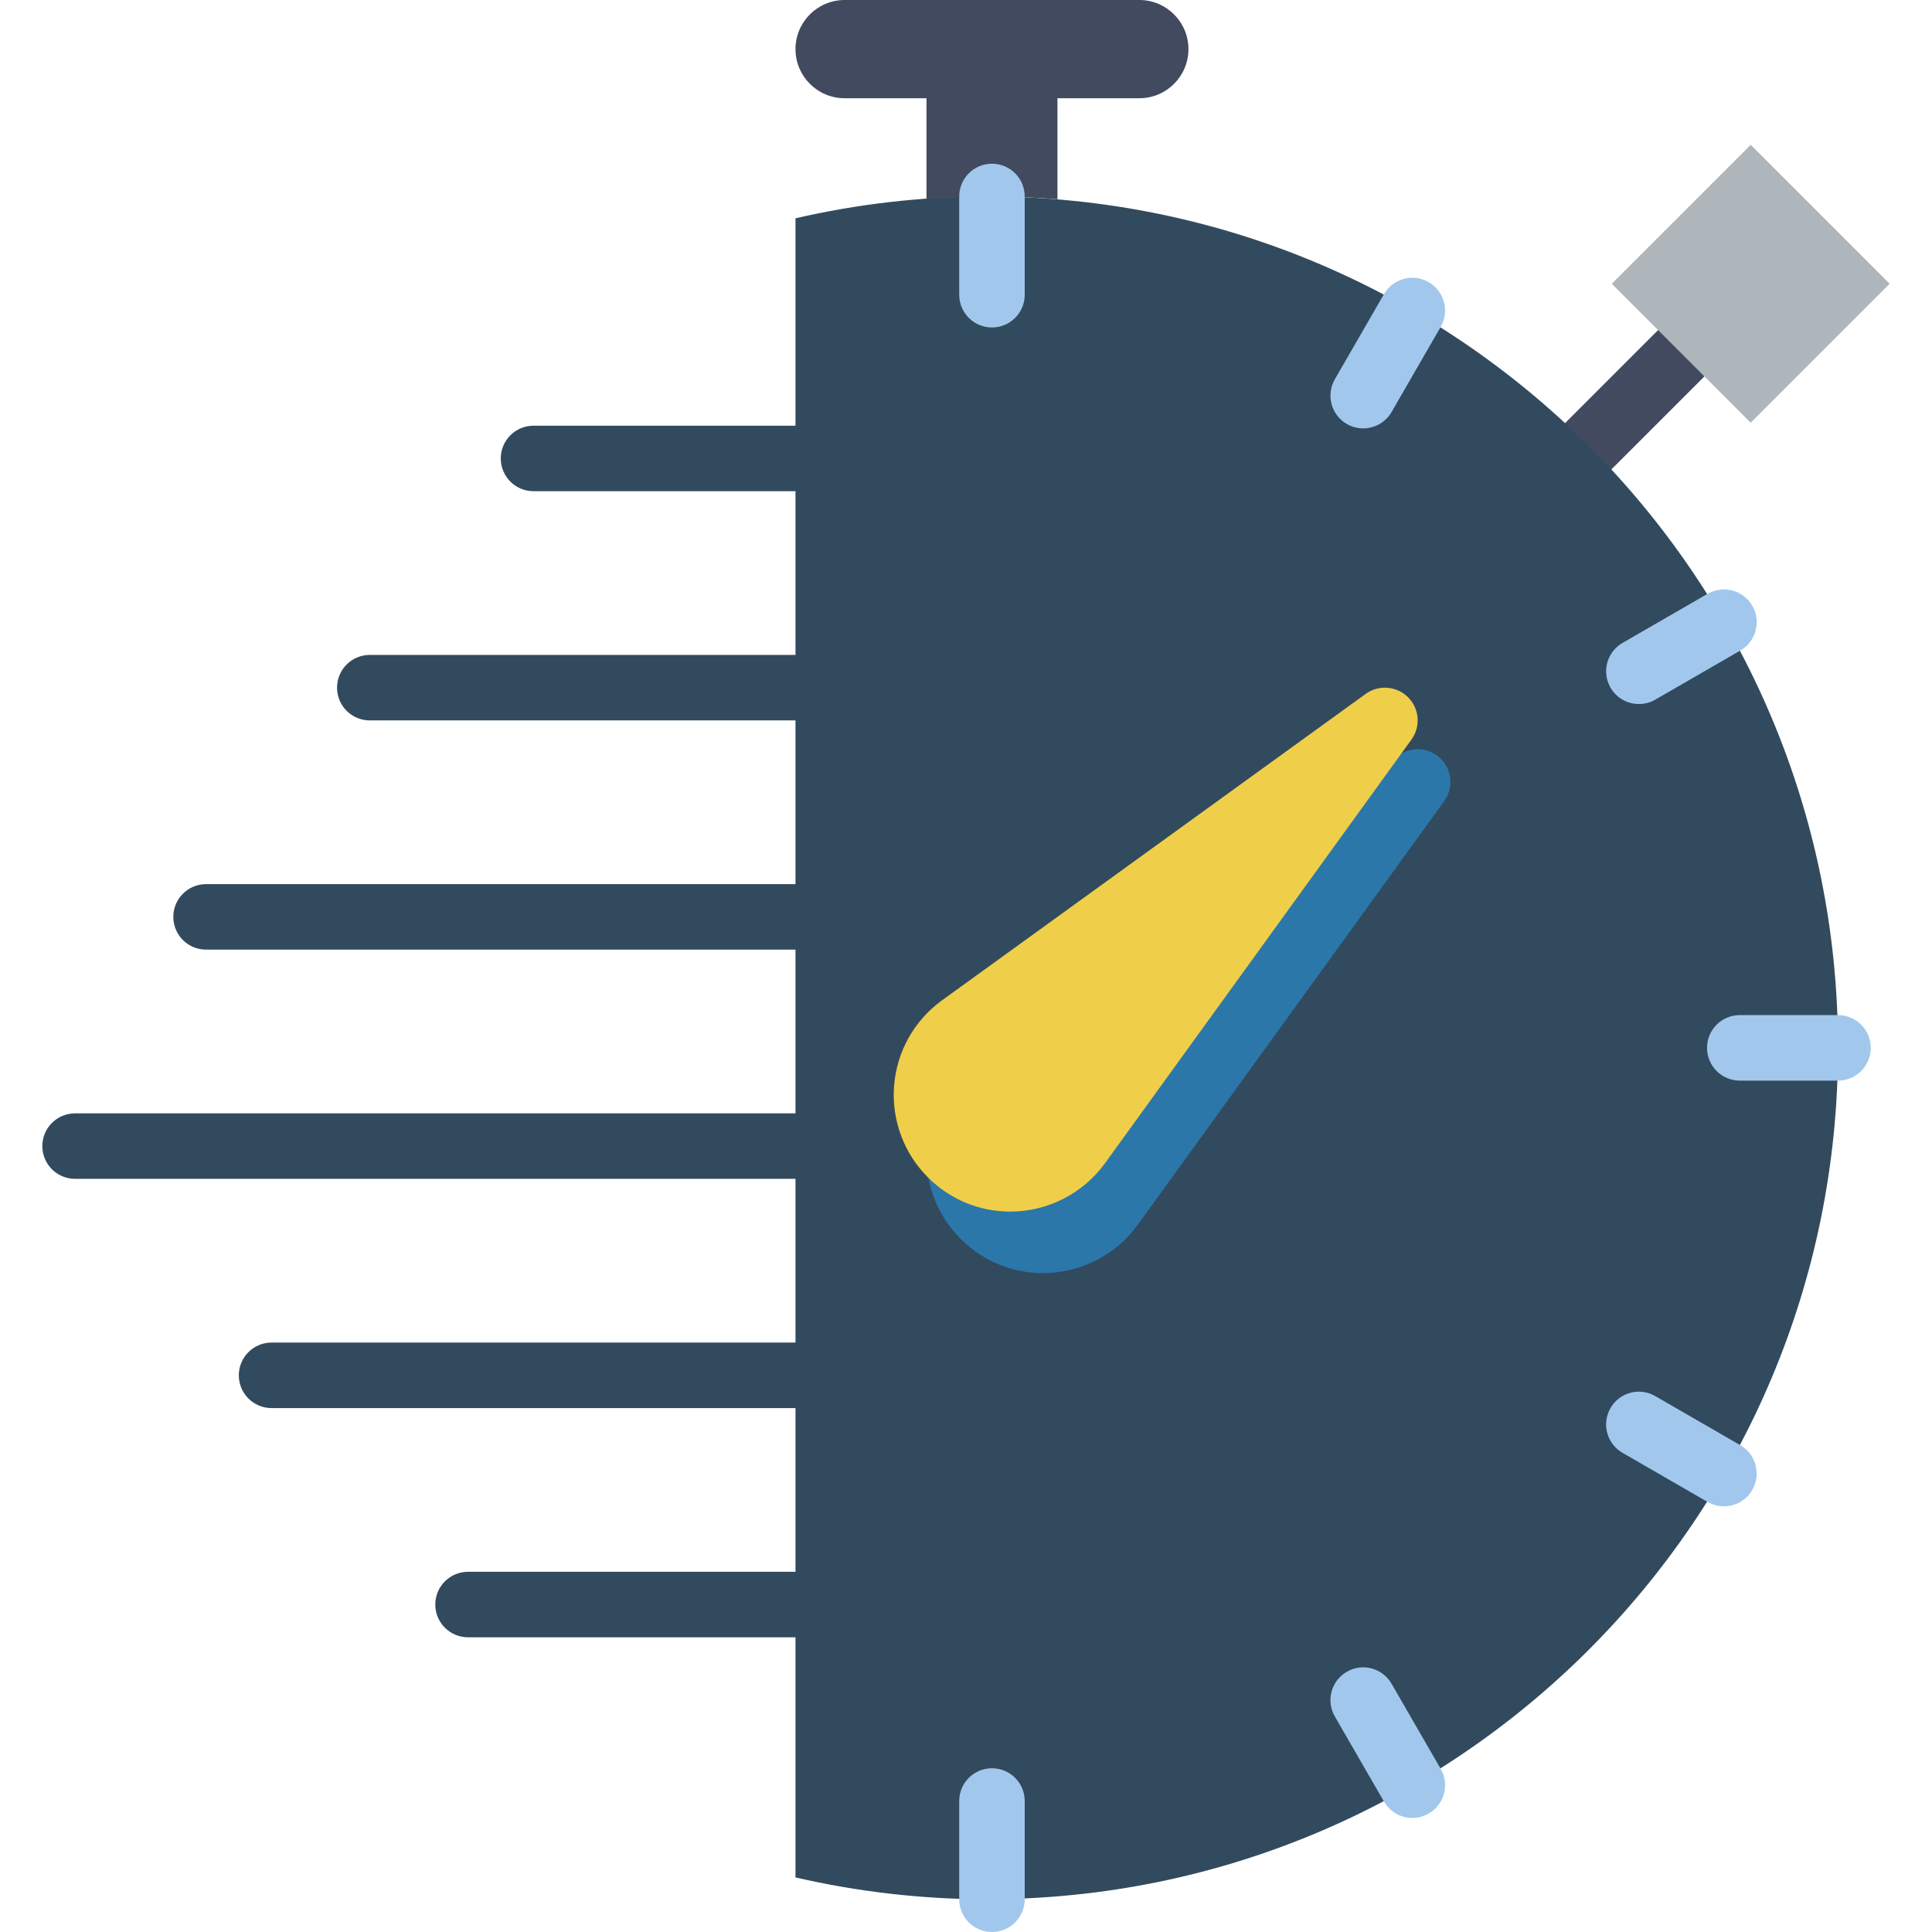
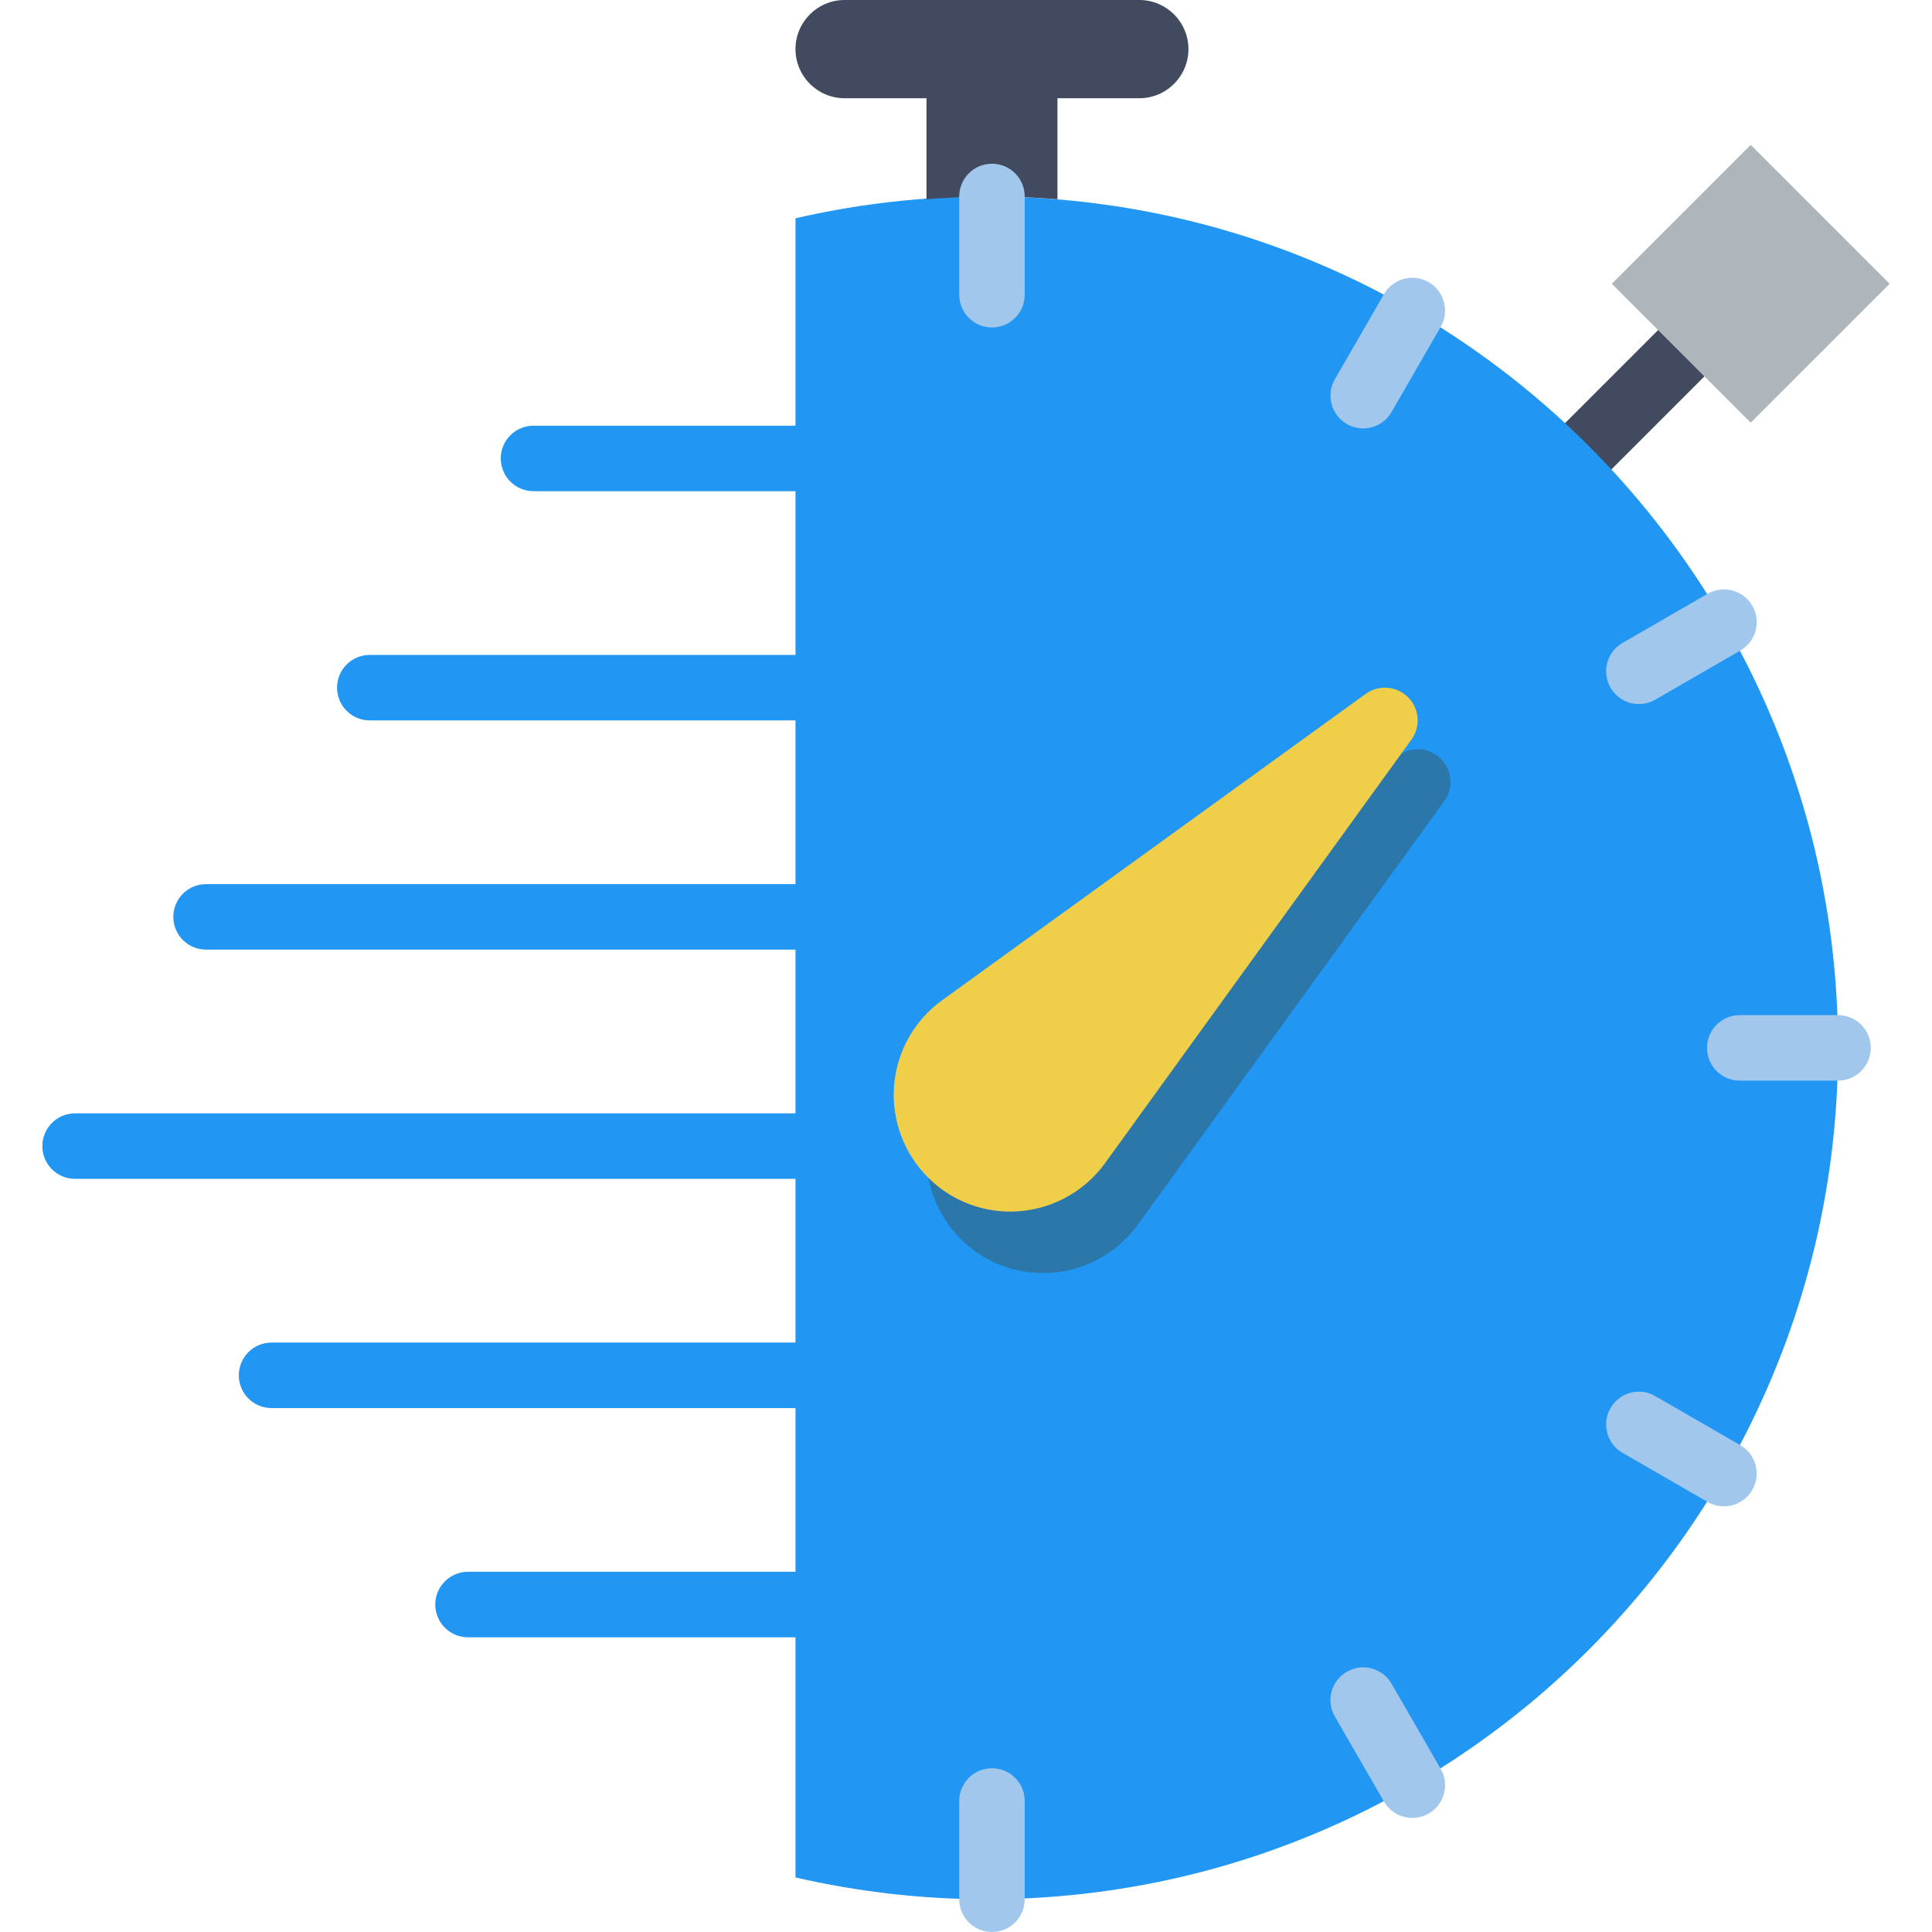
<svg xmlns="http://www.w3.org/2000/svg" version="1.1" id="Capa_1" x="0px" y="0px" viewBox="0 0 59 59" style="enable-background:new 0 0 59 59;" xml:space="preserve">
  <line style="fill:none;stroke:#424A60;stroke-width:2;stroke-linecap:round;stroke-miterlimit:10;" x1="48.515" y1="13.615" x2="52.05" y2="10.08" />
  <rect x="50.464" y="5.665" transform="matrix(0.7071 -0.7071 0.7071 0.7071 9.5322 40.3433)" style="fill:#AFB6BB;" width="6.001" height="6" />
-   <path style="fill:#324a5e;" d="M30.13,6c-2.008,0-3.96,0.235-5.837,0.666V13h-8c-0.553,0-1,0.447-1,1s0.447,1,1,1h8v5h-13  c-0.553,0-1,0.447-1,1s0.447,1,1,1h13v5h-18c-0.553,0-1,0.447-1,1s0.447,1,1,1h18v5h-22c-0.553,0-1,0.447-1,1s0.447,1,1,1h22v5h-16  c-0.553,0-1,0.447-1,1s0.447,1,1,1h16v5h-10c-0.553,0-1,0.447-1,1s0.447,1,1,1h10v7.334C26.17,57.765,28.122,58,30.13,58  c14.359,0,26-11.641,26-26S44.489,6,30.13,6z" />
+   <path style="fill:#2196f3;" d="M30.13,6c-2.008,0-3.96,0.235-5.837,0.666V13h-8c-0.553,0-1,0.447-1,1s0.447,1,1,1h8v5h-13  c-0.553,0-1,0.447-1,1s0.447,1,1,1h13v5h-18c-0.553,0-1,0.447-1,1s0.447,1,1,1h18v5h-22c-0.553,0-1,0.447-1,1s0.447,1,1,1h22v5h-16  c-0.553,0-1,0.447-1,1s0.447,1,1,1h16v5h-10c-0.553,0-1,0.447-1,1s0.447,1,1,1h10v7.334C26.17,57.765,28.122,58,30.13,58  c14.359,0,26-11.641,26-26S44.489,6,30.13,6z" />
  <path style="fill:#2B77AA;" d="M44,23.172c-0.348-0.346-0.896-0.39-1.293-0.104L29.76,32.433c-0.844,0.614-1.375,1.563-1.456,2.604  s0.296,2.06,1.033,2.797c0.673,0.673,1.567,1.044,2.518,1.044c1.138,0,2.216-0.549,2.886-1.47l9.363-12.944  C44.391,24.067,44.348,23.519,44,23.172z" />
  <path style="fill:#EFCE4A;" d="M43,21.293c-0.348-0.346-0.896-0.39-1.293-0.104L28.76,30.554c-0.844,0.614-1.375,1.563-1.456,2.604  s0.296,2.06,1.033,2.797C29.01,36.629,29.904,37,30.854,37c1.138,0,2.216-0.549,2.886-1.47l9.363-12.944  C43.391,22.188,43.348,21.64,43,21.293z" />
  <path style="fill:#424A60;" d="M28.293,6.084C28.954,6.034,29.619,6,30.293,6s1.339,0.034,2,0.084V3h2.5c0.828,0,1.5-0.672,1.5-1.5  v0c0-0.828-0.672-1.5-1.5-1.5h-9c-0.828,0-1.5,0.672-1.5,1.5v0c0,0.828,0.672,1.5,1.5,1.5h2.5V6.084z" />
  <g>
    <path style="fill:#A1C8EC;" d="M30.293,5c-0.553,0-1,0.447-1,1v3c0,0.553,0.447,1,1,1s1-0.447,1-1V6   C31.293,5.447,30.846,5,30.293,5z" />
    <path style="fill:#A1C8EC;" d="M30.293,54c-0.553,0-1,0.447-1,1v3c0,0.553,0.447,1,1,1s1-0.447,1-1v-3   C31.293,54.447,30.846,54,30.293,54z" />
    <path style="fill:#A1C8EC;" d="M56.13,31h-3c-0.553,0-1,0.447-1,1s0.447,1,1,1h3c0.553,0,1-0.447,1-1S56.683,31,56.13,31z" />
    <path style="fill:#A1C8EC;" d="M43.63,8.617c-0.479-0.277-1.09-0.112-1.366,0.366l-1.5,2.599c-0.276,0.479-0.112,1.09,0.366,1.366   c0.157,0.091,0.329,0.134,0.499,0.134c0.346,0,0.682-0.18,0.867-0.5l1.5-2.599C44.272,9.505,44.108,8.893,43.63,8.617z" />
    <path style="fill:#A1C8EC;" d="M53.146,44.134l-2.598-1.5c-0.478-0.277-1.09-0.114-1.366,0.366   c-0.276,0.479-0.112,1.09,0.366,1.366l2.598,1.5C52.304,45.957,52.475,46,52.645,46c0.346,0,0.682-0.179,0.867-0.5   C53.789,45.021,53.625,44.41,53.146,44.134z" />
    <path style="fill:#A1C8EC;" d="M42.496,51.419c-0.277-0.48-0.89-0.644-1.366-0.366c-0.479,0.276-0.643,0.888-0.366,1.366l1.5,2.598   c0.186,0.321,0.521,0.5,0.867,0.5c0.17,0,0.342-0.043,0.499-0.134c0.479-0.276,0.643-0.888,0.366-1.366L42.496,51.419z" />
    <path style="fill:#A1C8EC;" d="M50.05,21.5c0.17,0,0.342-0.043,0.499-0.134l2.598-1.5c0.479-0.276,0.643-0.888,0.366-1.366   c-0.276-0.479-0.89-0.644-1.366-0.366l-2.598,1.5C49.07,19.91,48.906,20.521,49.183,21C49.368,21.321,49.704,21.5,50.05,21.5z" />
  </g>
  <g>
</g>
  <g>
</g>
  <g>
</g>
  <g>
</g>
  <g>
</g>
  <g>
</g>
  <g>
</g>
  <g>
</g>
  <g>
</g>
  <g>
</g>
  <g>
</g>
  <g>
</g>
  <g>
</g>
  <g>
</g>
  <g>
</g>
</svg>
